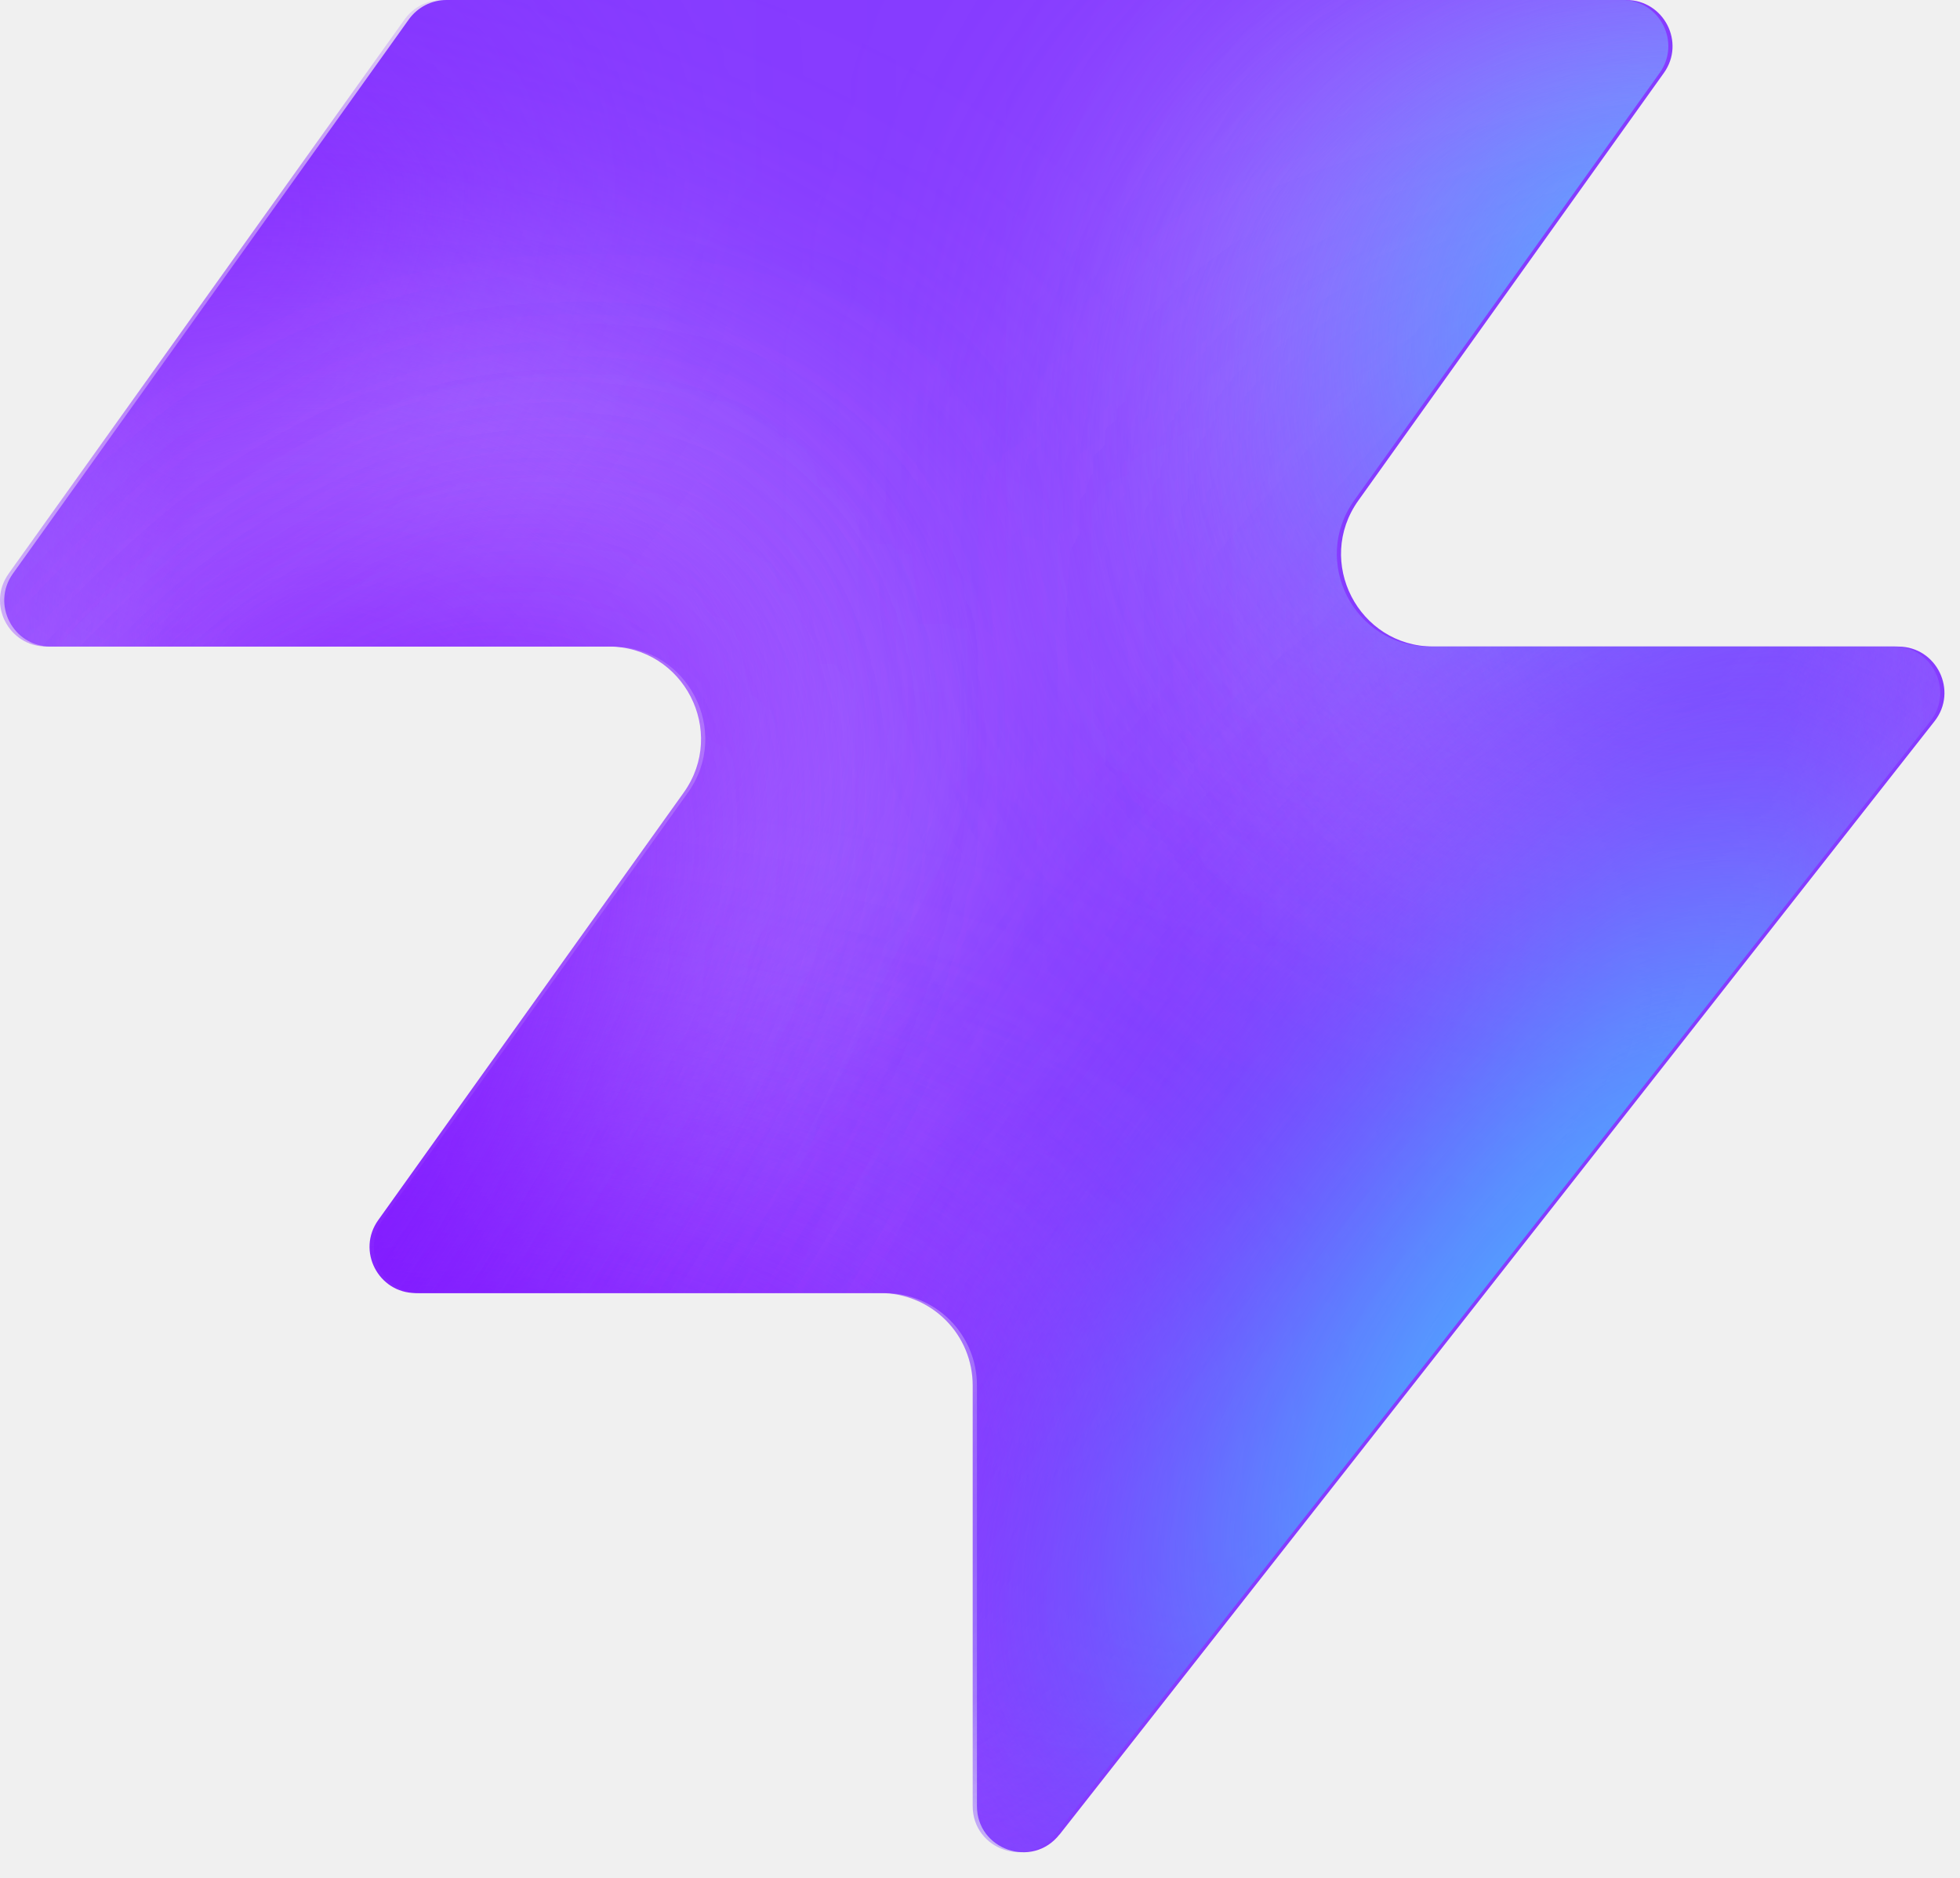
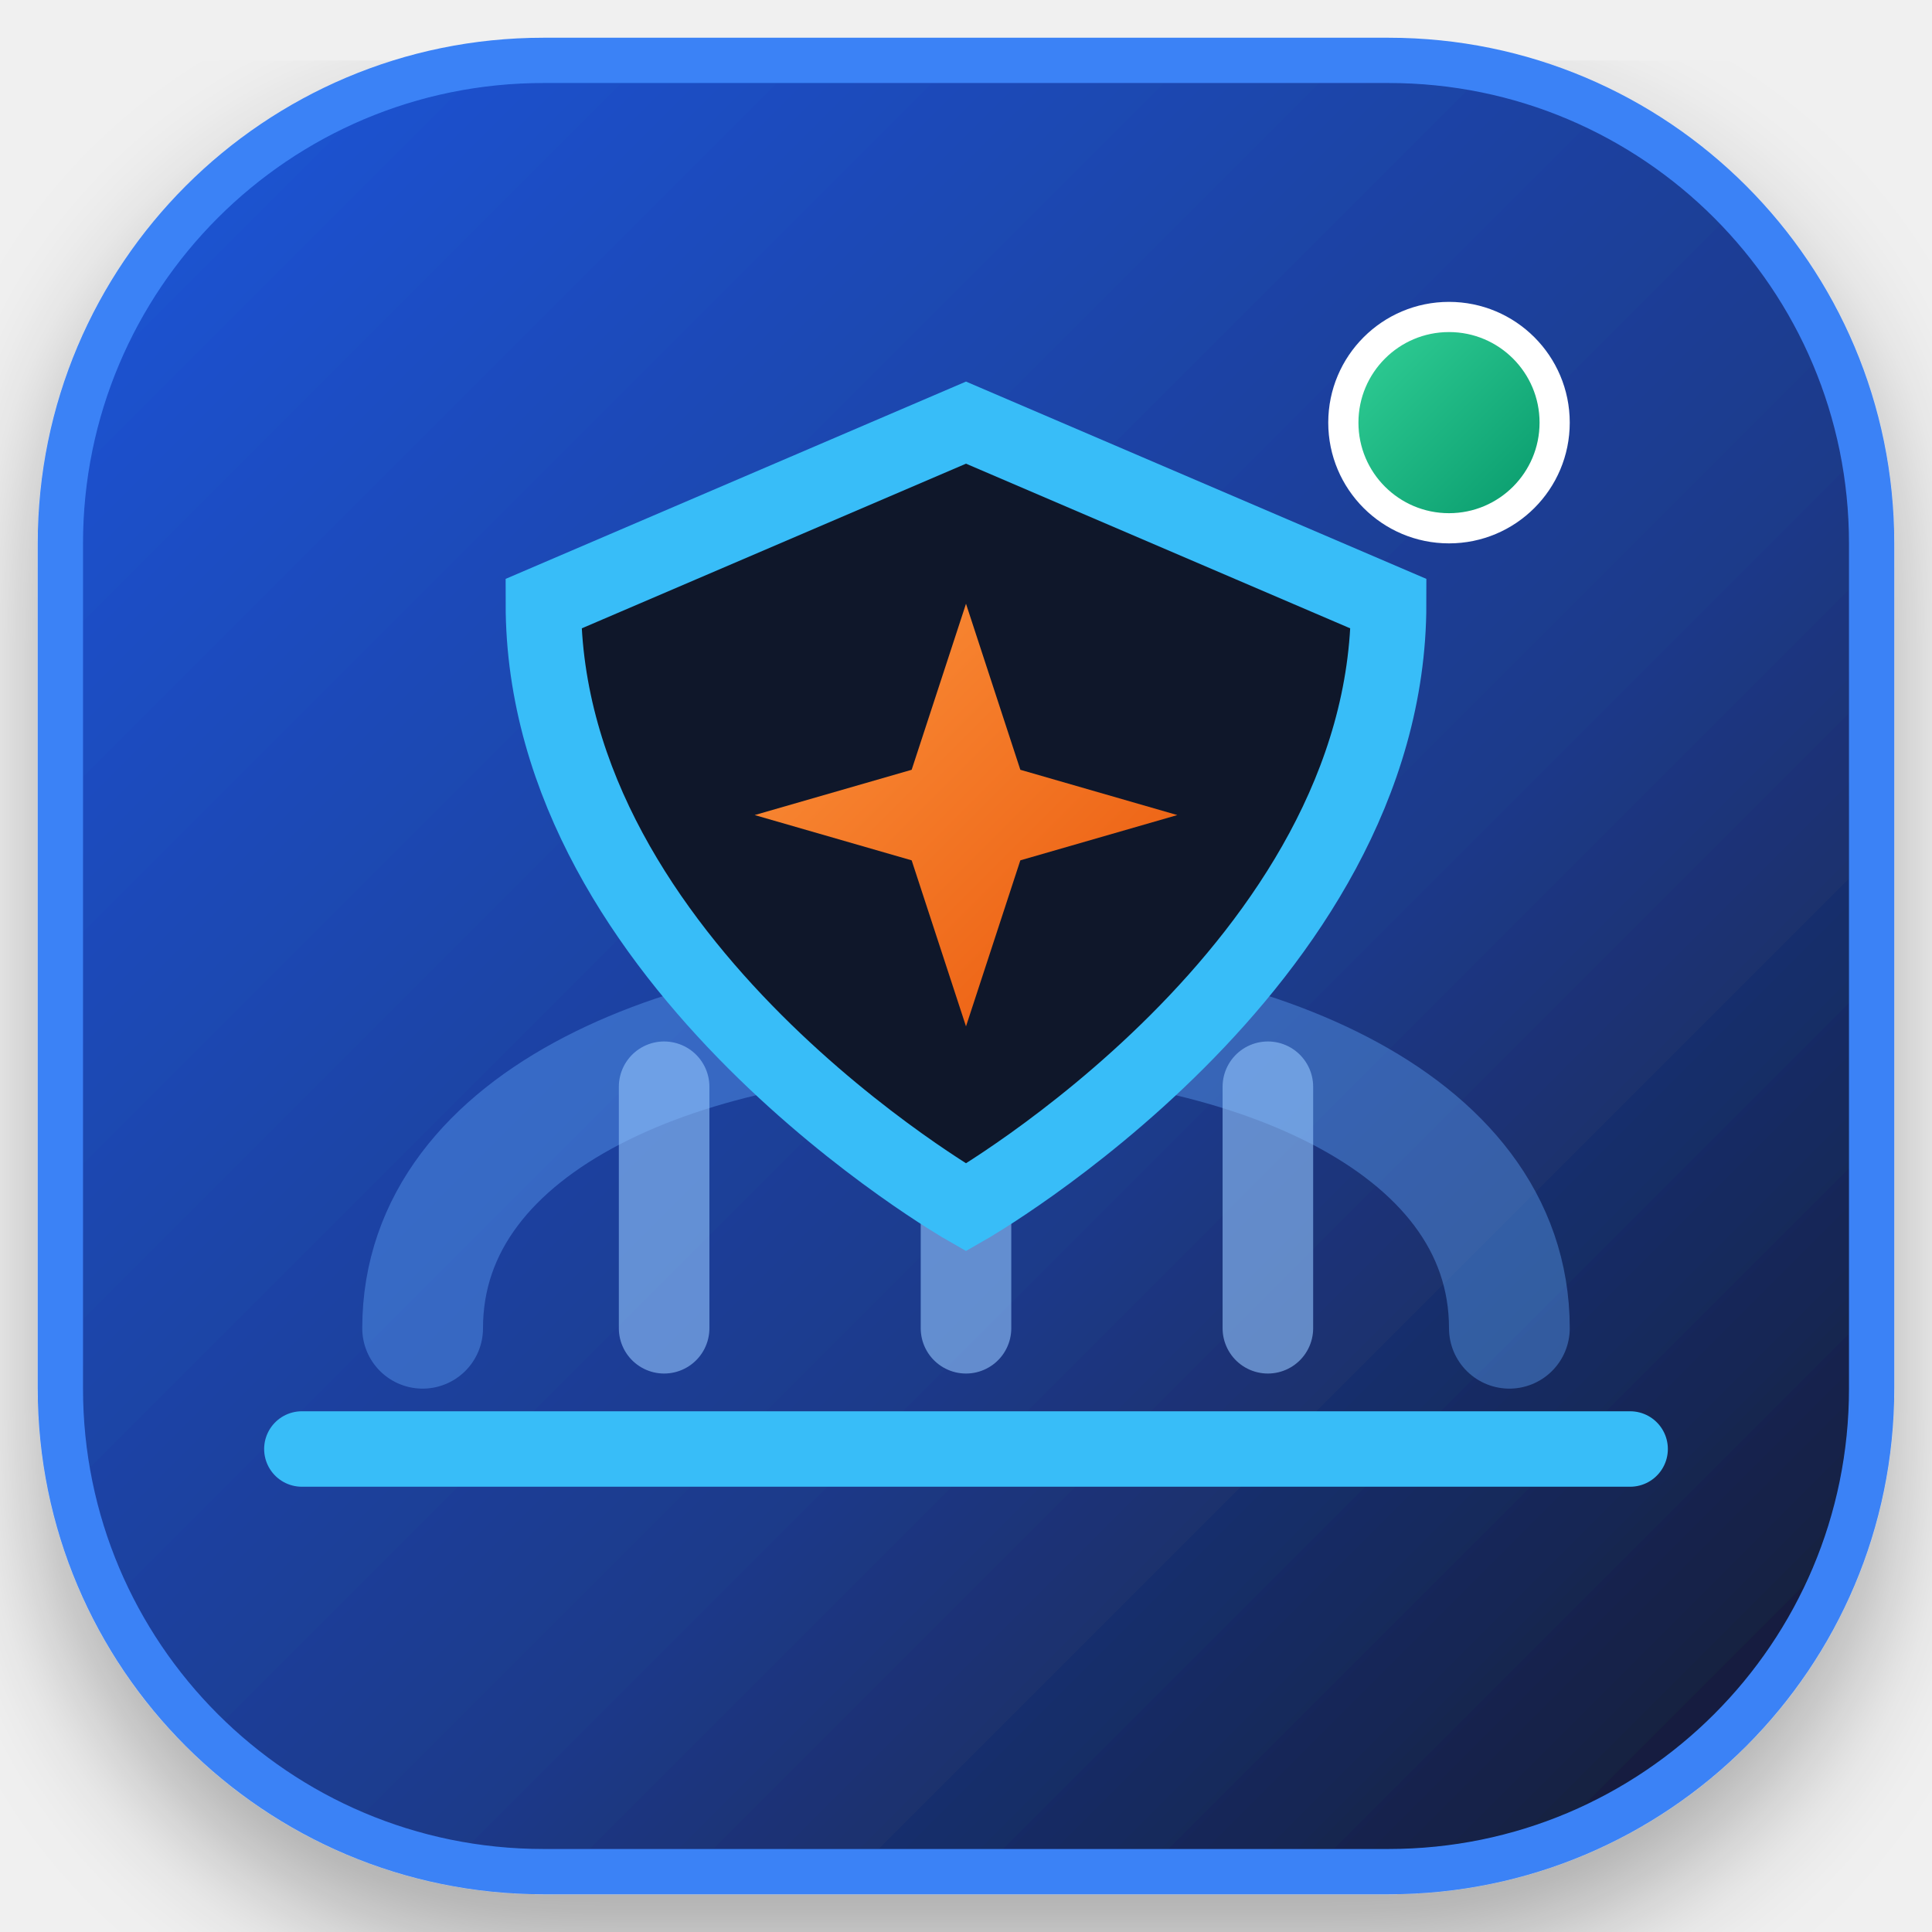
- <svg xmlns="http://www.w3.org/2000/svg" width="48" height="46" fill="none" viewBox="0 0 48 46">
-   <path fill="#863bff" d="M25.946 44.938c-.664.845-2.021.375-2.021-.698V33.937a2.26 2.26 0 0 0-2.262-2.262H10.287c-.92 0-1.456-1.04-.92-1.788l7.48-10.471c1.07-1.497 0-3.578-1.842-3.578H1.237c-.92 0-1.456-1.04-.92-1.788L10.013.474c.214-.297.556-.474.92-.474h28.894c.92 0 1.456 1.04.92 1.788l-7.48 10.471c-1.07 1.498 0 3.579 1.842 3.579h11.377c.943 0 1.473 1.088.89 1.83L25.947 44.94z" style="fill:#863bff;fill:color(display-p3 .525 .23 1);fill-opacity:1" />
-   <mask id="a" width="48" height="46" x="0" y="0" maskUnits="userSpaceOnUse" style="mask-type:alpha">
-     <path fill="#000" d="M25.842 44.938c-.664.844-2.021.375-2.021-.698V33.937a2.26 2.26 0 0 0-2.262-2.262H10.183c-.92 0-1.456-1.04-.92-1.788l7.48-10.471c1.07-1.498 0-3.579-1.842-3.579H1.133c-.92 0-1.456-1.04-.92-1.787L9.91.473c.214-.297.556-.474.92-.474h28.894c.92 0 1.456 1.04.92 1.788l-7.48 10.471c-1.07 1.498 0 3.578 1.842 3.578h11.377c.943 0 1.473 1.088.89 1.832L25.843 44.94z" style="fill:#000;fill-opacity:1" />
-   </mask>
-   <g mask="url(#a)">
-     <g filter="url(#b)">
-       <ellipse cx="5.508" cy="14.704" fill="#ede6ff" rx="5.508" ry="14.704" style="fill:#ede6ff;fill:color(display-p3 .927 .903 1);fill-opacity:1" transform="matrix(.00324 1 1 -.00324 -4.47 31.516)" />
-     </g>
-     <g filter="url(#c)">
-       <ellipse cx="10.399" cy="29.851" fill="#ede6ff" rx="10.399" ry="29.851" style="fill:#ede6ff;fill:color(display-p3 .927 .903 1);fill-opacity:1" transform="matrix(.00324 1 1 -.00324 -39.328 7.883)" />
-     </g>
-     <g filter="url(#d)">
-       <ellipse cx="5.508" cy="30.487" fill="#7e14ff" rx="5.508" ry="30.487" style="fill:#7e14ff;fill:color(display-p3 .492 .077 1);fill-opacity:1" transform="rotate(89.814 -25.913 -14.639)scale(1 -1)" />
-     </g>
-     <g filter="url(#e)">
-       <ellipse cx="5.508" cy="30.599" fill="#7e14ff" rx="5.508" ry="30.599" style="fill:#7e14ff;fill:color(display-p3 .492 .077 1);fill-opacity:1" transform="rotate(89.814 -32.644 -3.334)scale(1 -1)" />
-     </g>
-     <g filter="url(#f)">
-       <ellipse cx="5.508" cy="30.599" fill="#7e14ff" rx="5.508" ry="30.599" style="fill:#7e14ff;fill:color(display-p3 .492 .077 1);fill-opacity:1" transform="matrix(.00324 1 1 -.00324 -34.34 30.47)" />
-     </g>
-     <g filter="url(#g)">
-       <ellipse cx="14.072" cy="22.078" fill="#ede6ff" rx="14.072" ry="22.078" style="fill:#ede6ff;fill:color(display-p3 .927 .903 1);fill-opacity:1" transform="rotate(93.35 24.506 48.493)scale(-1 1)" />
-     </g>
-     <g filter="url(#h)">
-       <ellipse cx="3.47" cy="21.501" fill="#7e14ff" rx="3.47" ry="21.501" style="fill:#7e14ff;fill:color(display-p3 .492 .077 1);fill-opacity:1" transform="rotate(89.009 28.708 47.59)scale(-1 1)" />
-     </g>
-     <g filter="url(#i)">
-       <ellipse cx="3.47" cy="21.501" fill="#7e14ff" rx="3.47" ry="21.501" style="fill:#7e14ff;fill:color(display-p3 .492 .077 1);fill-opacity:1" transform="rotate(89.009 28.708 47.59)scale(-1 1)" />
-     </g>
-     <g filter="url(#j)">
-       <ellipse cx=".387" cy="8.972" fill="#7e14ff" rx="4.407" ry="29.108" style="fill:#7e14ff;fill:color(display-p3 .492 .077 1);fill-opacity:1" transform="rotate(39.51 .387 8.972)" />
-     </g>
-     <g filter="url(#k)">
-       <ellipse cx="47.523" cy="-6.092" fill="#7e14ff" rx="4.407" ry="29.108" style="fill:#7e14ff;fill:color(display-p3 .492 .077 1);fill-opacity:1" transform="rotate(37.892 47.523 -6.092)" />
-     </g>
-     <g filter="url(#l)">
-       <ellipse cx="41.412" cy="6.333" fill="#47bfff" rx="5.971" ry="9.665" style="fill:#47bfff;fill:color(display-p3 .28 .748 1);fill-opacity:1" transform="rotate(37.892 41.412 6.333)" />
-     </g>
-     <g filter="url(#m)">
-       <ellipse cx="-1.879" cy="38.332" fill="#7e14ff" rx="4.407" ry="29.108" style="fill:#7e14ff;fill:color(display-p3 .492 .077 1);fill-opacity:1" transform="rotate(37.892 -1.88 38.332)" />
-     </g>
-     <g filter="url(#n)">
-       <ellipse cx="-1.879" cy="38.332" fill="#7e14ff" rx="4.407" ry="29.108" style="fill:#7e14ff;fill:color(display-p3 .492 .077 1);fill-opacity:1" transform="rotate(37.892 -1.88 38.332)" />
-     </g>
-     <g filter="url(#o)">
-       <ellipse cx="35.651" cy="29.907" fill="#7e14ff" rx="4.407" ry="29.108" style="fill:#7e14ff;fill:color(display-p3 .492 .077 1);fill-opacity:1" transform="rotate(37.892 35.651 29.907)" />
-     </g>
-     <g filter="url(#p)">
-       <ellipse cx="38.418" cy="32.4" fill="#47bfff" rx="5.971" ry="15.297" style="fill:#47bfff;fill:color(display-p3 .28 .748 1);fill-opacity:1" transform="rotate(37.892 38.418 32.4)" />
-     </g>
-   </g>
+ <svg xmlns="http://www.w3.org/2000/svg" viewBox="0 0 64 64" width="64" height="64">
  <defs>
-     <filter id="b" width="60.045" height="41.654" x="-19.77" y="16.149" color-interpolation-filters="sRGB" filterUnits="userSpaceOnUse">
-       <feFlood flood-opacity="0" result="BackgroundImageFix" />
-       <feBlend in="SourceGraphic" in2="BackgroundImageFix" result="shape" />
-       <feGaussianBlur result="effect1_foregroundBlur_2002_17158" stdDeviation="7.659" />
-     </filter>
-     <filter id="c" width="90.34" height="51.437" x="-54.613" y="-7.533" color-interpolation-filters="sRGB" filterUnits="userSpaceOnUse">
-       <feFlood flood-opacity="0" result="BackgroundImageFix" />
-       <feBlend in="SourceGraphic" in2="BackgroundImageFix" result="shape" />
-       <feGaussianBlur result="effect1_foregroundBlur_2002_17158" stdDeviation="7.659" />
-     </filter>
-     <filter id="d" width="79.355" height="29.4" x="-49.64" y="2.03" color-interpolation-filters="sRGB" filterUnits="userSpaceOnUse">
-       <feFlood flood-opacity="0" result="BackgroundImageFix" />
-       <feBlend in="SourceGraphic" in2="BackgroundImageFix" result="shape" />
-       <feGaussianBlur result="effect1_foregroundBlur_2002_17158" stdDeviation="4.596" />
-     </filter>
-     <filter id="e" width="79.579" height="29.4" x="-45.045" y="20.029" color-interpolation-filters="sRGB" filterUnits="userSpaceOnUse">
-       <feFlood flood-opacity="0" result="BackgroundImageFix" />
-       <feBlend in="SourceGraphic" in2="BackgroundImageFix" result="shape" />
-       <feGaussianBlur result="effect1_foregroundBlur_2002_17158" stdDeviation="4.596" />
-     </filter>
-     <filter id="f" width="79.579" height="29.4" x="-43.513" y="21.178" color-interpolation-filters="sRGB" filterUnits="userSpaceOnUse">
-       <feFlood flood-opacity="0" result="BackgroundImageFix" />
-       <feBlend in="SourceGraphic" in2="BackgroundImageFix" result="shape" />
-       <feGaussianBlur result="effect1_foregroundBlur_2002_17158" stdDeviation="4.596" />
-     </filter>
-     <filter id="g" width="74.749" height="58.852" x="15.756" y="-17.901" color-interpolation-filters="sRGB" filterUnits="userSpaceOnUse">
-       <feFlood flood-opacity="0" result="BackgroundImageFix" />
-       <feBlend in="SourceGraphic" in2="BackgroundImageFix" result="shape" />
-       <feGaussianBlur result="effect1_foregroundBlur_2002_17158" stdDeviation="7.659" />
-     </filter>
-     <filter id="h" width="61.377" height="25.362" x="23.548" y="2.284" color-interpolation-filters="sRGB" filterUnits="userSpaceOnUse">
-       <feFlood flood-opacity="0" result="BackgroundImageFix" />
-       <feBlend in="SourceGraphic" in2="BackgroundImageFix" result="shape" />
-       <feGaussianBlur result="effect1_foregroundBlur_2002_17158" stdDeviation="4.596" />
-     </filter>
-     <filter id="i" width="61.377" height="25.362" x="23.548" y="2.284" color-interpolation-filters="sRGB" filterUnits="userSpaceOnUse">
-       <feFlood flood-opacity="0" result="BackgroundImageFix" />
-       <feBlend in="SourceGraphic" in2="BackgroundImageFix" result="shape" />
-       <feGaussianBlur result="effect1_foregroundBlur_2002_17158" stdDeviation="4.596" />
-     </filter>
-     <filter id="j" width="56.045" height="63.649" x="-27.636" y="-22.853" color-interpolation-filters="sRGB" filterUnits="userSpaceOnUse">
-       <feFlood flood-opacity="0" result="BackgroundImageFix" />
-       <feBlend in="SourceGraphic" in2="BackgroundImageFix" result="shape" />
-       <feGaussianBlur result="effect1_foregroundBlur_2002_17158" stdDeviation="4.596" />
-     </filter>
-     <filter id="k" width="54.814" height="64.646" x="20.116" y="-38.415" color-interpolation-filters="sRGB" filterUnits="userSpaceOnUse">
-       <feFlood flood-opacity="0" result="BackgroundImageFix" />
-       <feBlend in="SourceGraphic" in2="BackgroundImageFix" result="shape" />
-       <feGaussianBlur result="effect1_foregroundBlur_2002_17158" stdDeviation="4.596" />
-     </filter>
-     <filter id="l" width="33.541" height="35.313" x="24.641" y="-11.323" color-interpolation-filters="sRGB" filterUnits="userSpaceOnUse">
-       <feFlood flood-opacity="0" result="BackgroundImageFix" />
-       <feBlend in="SourceGraphic" in2="BackgroundImageFix" result="shape" />
-       <feGaussianBlur result="effect1_foregroundBlur_2002_17158" stdDeviation="4.596" />
-     </filter>
-     <filter id="m" width="54.814" height="64.646" x="-29.286" y="6.009" color-interpolation-filters="sRGB" filterUnits="userSpaceOnUse">
-       <feFlood flood-opacity="0" result="BackgroundImageFix" />
-       <feBlend in="SourceGraphic" in2="BackgroundImageFix" result="shape" />
-       <feGaussianBlur result="effect1_foregroundBlur_2002_17158" stdDeviation="4.596" />
-     </filter>
-     <filter id="n" width="54.814" height="64.646" x="-29.286" y="6.009" color-interpolation-filters="sRGB" filterUnits="userSpaceOnUse">
-       <feFlood flood-opacity="0" result="BackgroundImageFix" />
-       <feBlend in="SourceGraphic" in2="BackgroundImageFix" result="shape" />
-       <feGaussianBlur result="effect1_foregroundBlur_2002_17158" stdDeviation="4.596" />
-     </filter>
-     <filter id="o" width="54.814" height="64.646" x="8.244" y="-2.416" color-interpolation-filters="sRGB" filterUnits="userSpaceOnUse">
-       <feFlood flood-opacity="0" result="BackgroundImageFix" />
-       <feBlend in="SourceGraphic" in2="BackgroundImageFix" result="shape" />
-       <feGaussianBlur result="effect1_foregroundBlur_2002_17158" stdDeviation="4.596" />
-     </filter>
-     <filter id="p" width="39.409" height="43.623" x="18.713" y="10.588" color-interpolation-filters="sRGB" filterUnits="userSpaceOnUse">
-       <feFlood flood-opacity="0" result="BackgroundImageFix" />
-       <feBlend in="SourceGraphic" in2="BackgroundImageFix" result="shape" />
-       <feGaussianBlur result="effect1_foregroundBlur_2002_17158" stdDeviation="4.596" />
+     <linearGradient id="bgGrad" x1="0%" y1="0%" x2="100%" y2="100%">
+       <stop offset="0%" stop-color="#1A56DB" />
+       <stop offset="60%" stop-color="#1E3A8A" />
+       <stop offset="100%" stop-color="#0F172A" />
+     </linearGradient>
+     <linearGradient id="orangeGrad" x1="0%" y1="0%" x2="100%" y2="100%">
+       <stop offset="0%" stop-color="#FB923C" />
+       <stop offset="100%" stop-color="#EA580C" />
+     </linearGradient>
+     <linearGradient id="greenGrad" x1="0%" y1="0%" x2="100%" y2="100%">
+       <stop offset="0%" stop-color="#34D399" />
+       <stop offset="100%" stop-color="#059669" />
+     </linearGradient>
+     <filter id="glow" x="-20%" y="-20%" width="140%" height="140%">
+       <feDropShadow dx="0" dy="2" stdDeviation="2" flood-color="#000" flood-opacity="0.3" />
    </filter>
  </defs>
+   <rect x="2" y="2" width="60" height="60" rx="16" fill="url(#bgGrad)" stroke="#3B82F6" stroke-width="1.5" filter="url(#glow)" />
+   <path d="M14 44 C 14 30, 50 30, 50 44" fill="none" stroke="#60A5FA" stroke-width="4" stroke-linecap="round" opacity="0.4" />
+   <line x1="22" y1="36" x2="22" y2="44" stroke="#93C5FD" stroke-width="3" stroke-linecap="round" opacity="0.6" />
+   <line x1="32" y1="33" x2="32" y2="44" stroke="#93C5FD" stroke-width="3" stroke-linecap="round" opacity="0.6" />
+   <line x1="42" y1="36" x2="42" y2="44" stroke="#93C5FD" stroke-width="3" stroke-linecap="round" opacity="0.6" />
+   <path d="M32 14 L46 20 C46 32, 32 40, 32 40 C32 40, 18 32, 18 20 Z" fill="#0F172A" stroke="#38BDF8" stroke-width="2.5" />
+   <path d="M32 20 L33.8 25.5 L39 27 L33.8 28.5 L32 34 L30.2 28.5 L25 27 L30.2 25.5 Z" fill="url(#orangeGrad)" />
+   <circle cx="48" cy="14" r="3.5" fill="url(#greenGrad)" stroke="#FFFFFF" stroke-width="1" />
+   <line x1="10" y1="48" x2="54" y2="48" stroke="#38BDF8" stroke-width="2.5" stroke-linecap="round" />
</svg>
